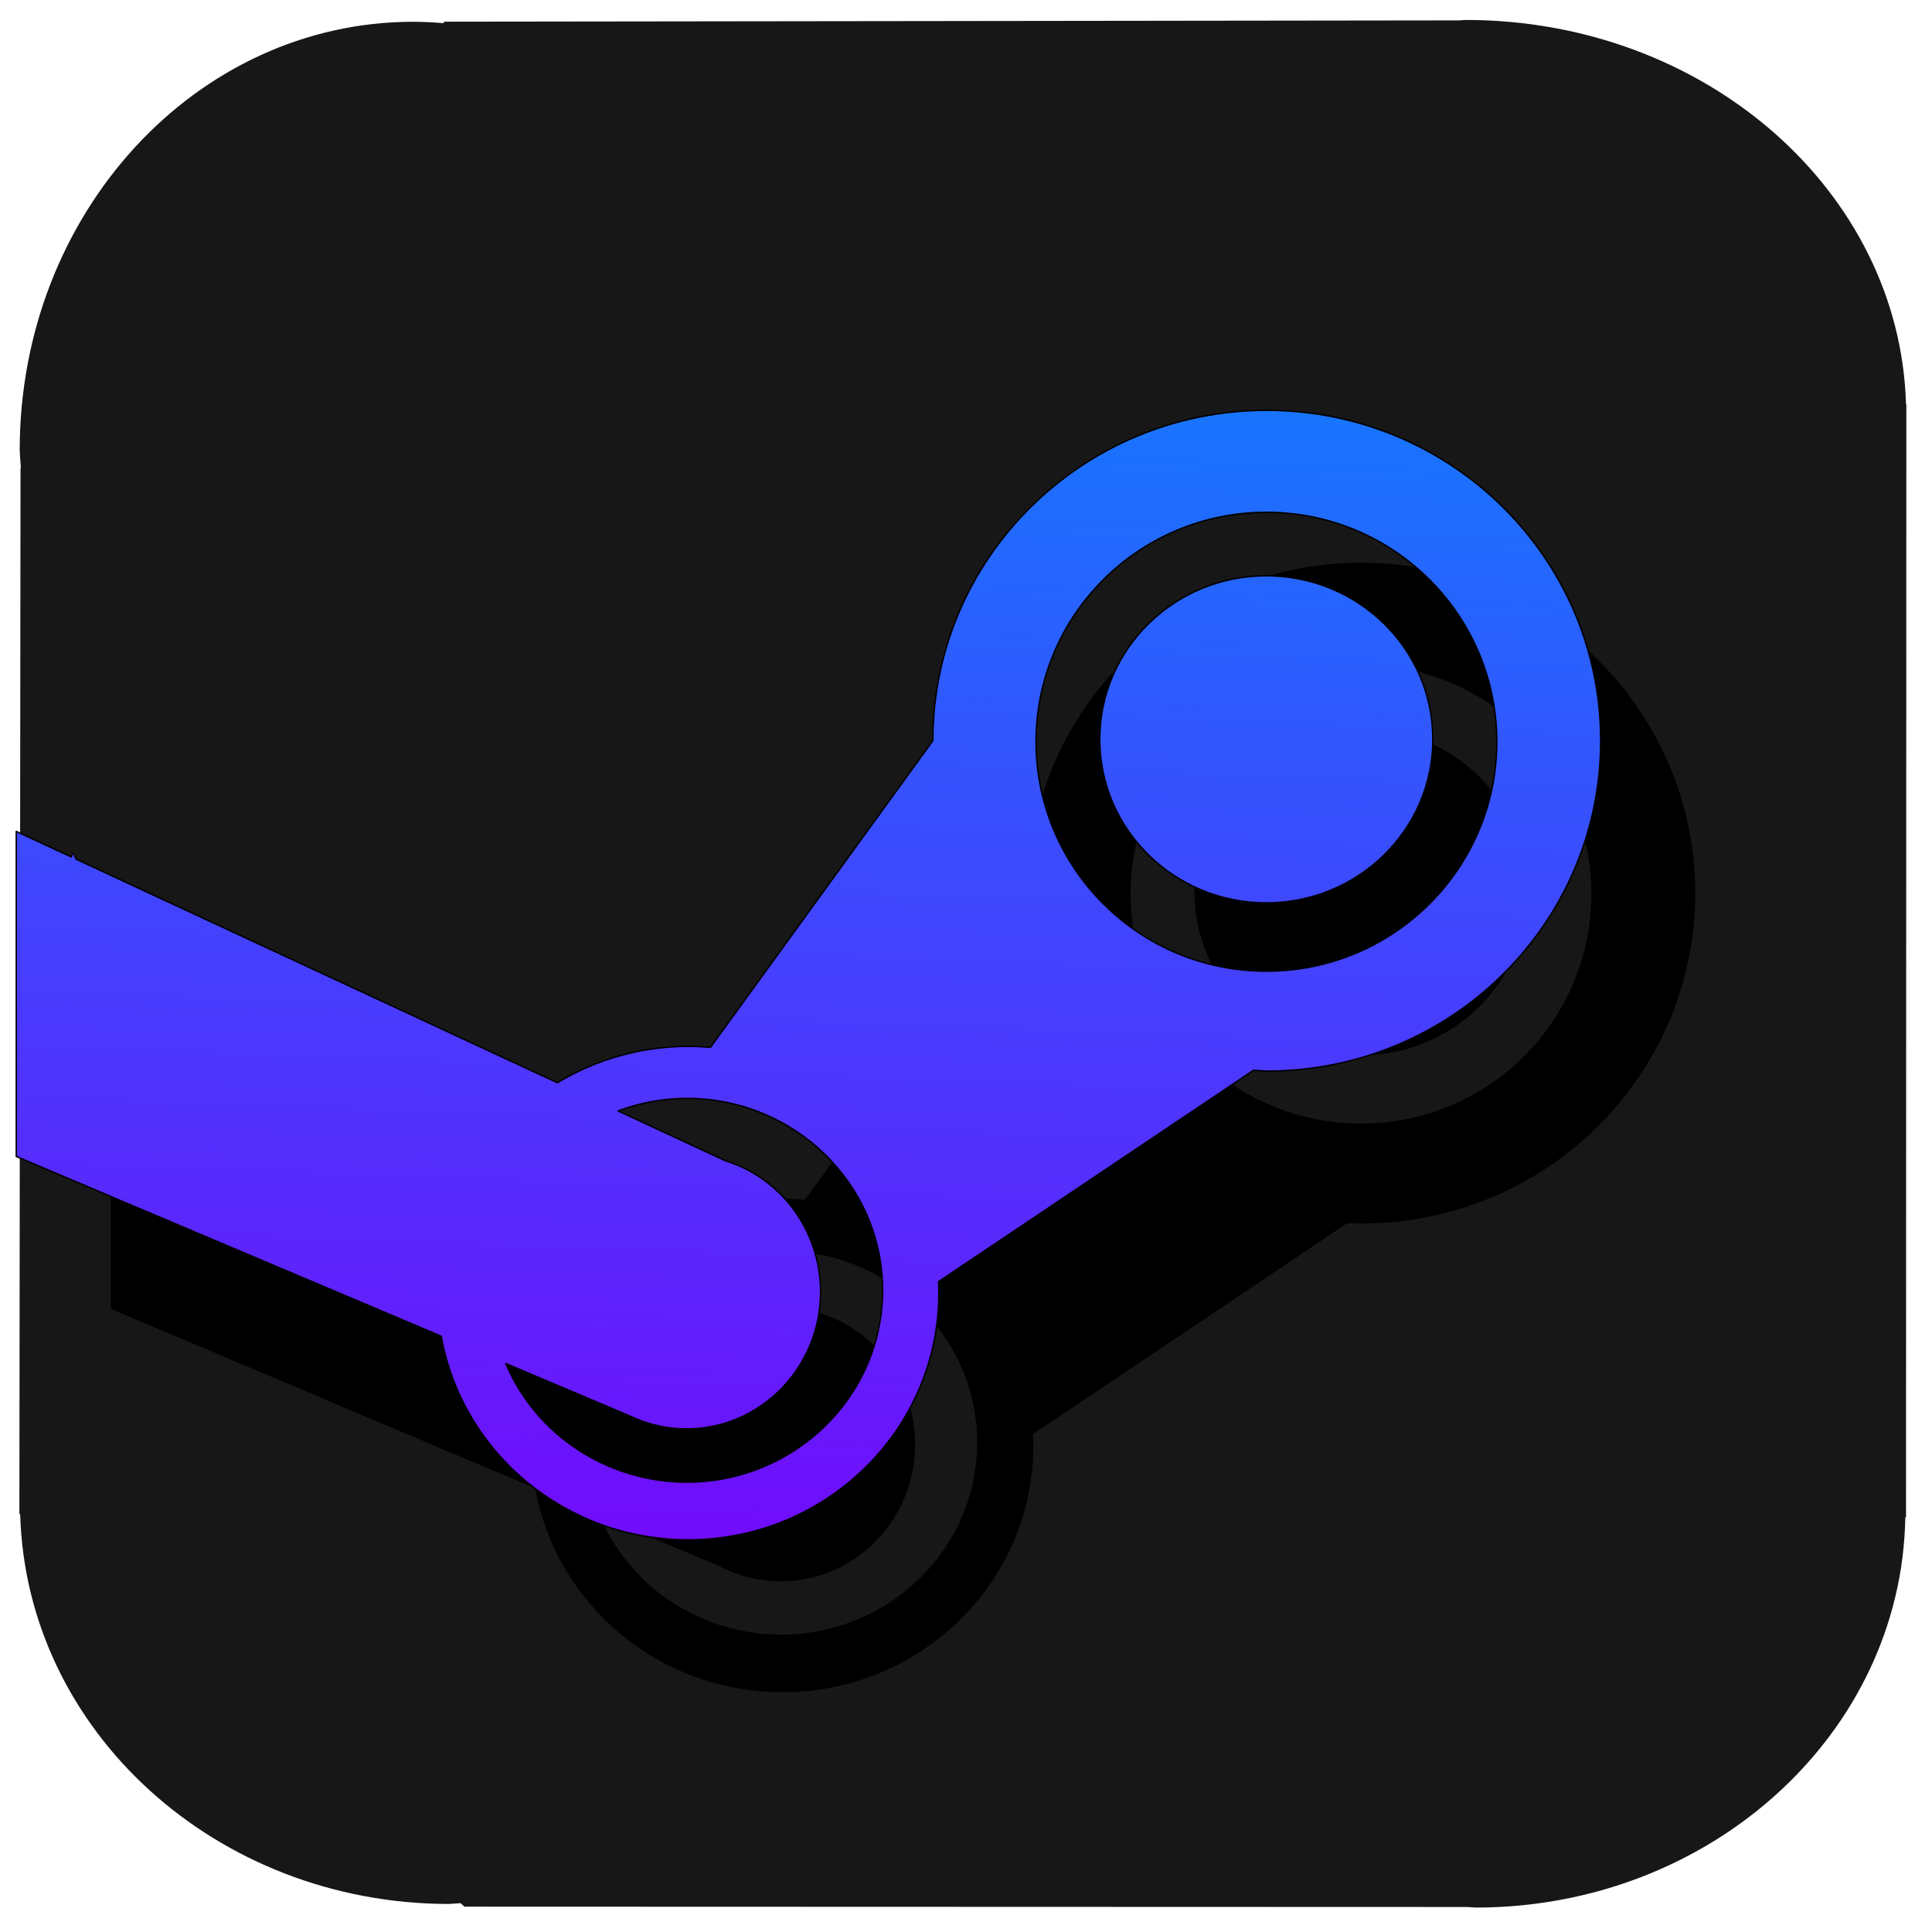
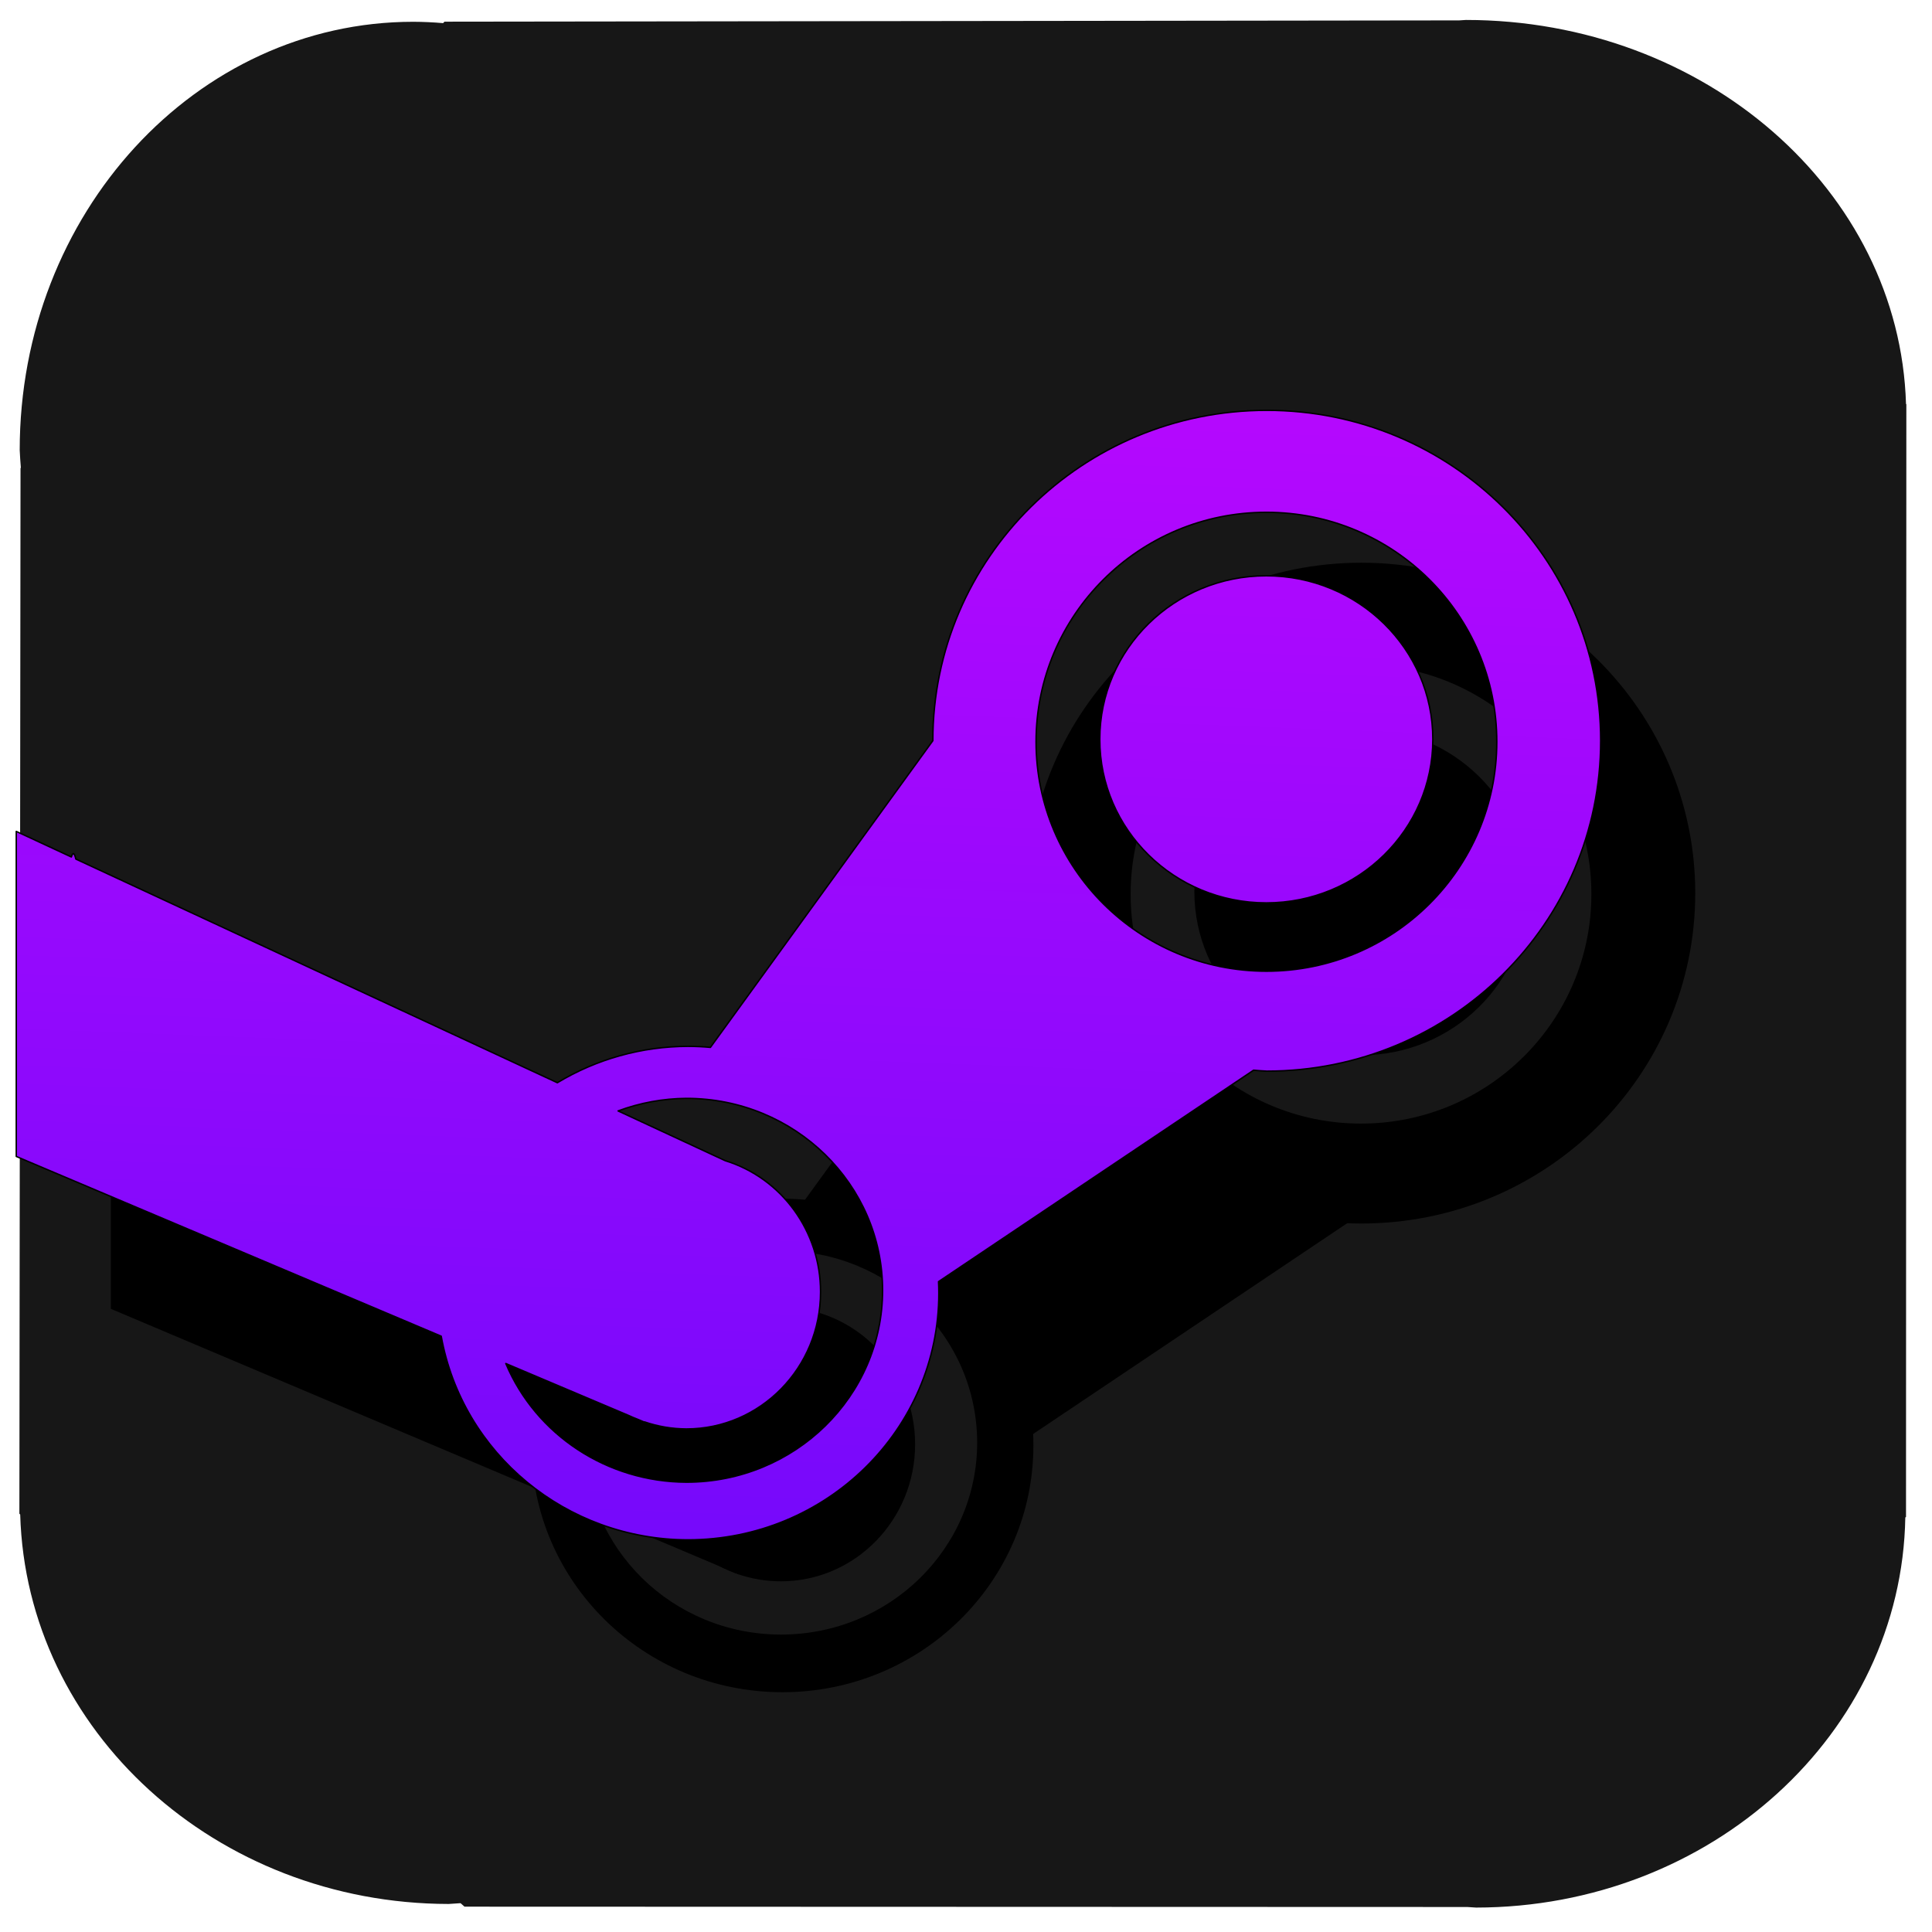
<svg xmlns="http://www.w3.org/2000/svg" xmlns:xlink="http://www.w3.org/1999/xlink" version="1.1" id="svg1" width="512" height="512" viewBox="0 0 512 512">
  <defs id="defs1">
    <linearGradient id="linearGradient1">
-       <stop style="stop-color:#0887ff;stop-opacity:1;" offset="0" id="stop1" />
+       <stop style="stop-color:#c008ff;stop-opacity:1;" offset="0" id="stop1" />
      <stop style="stop-color:#7409fb;stop-opacity:1;" offset="1" id="stop2" />
    </linearGradient>
    <linearGradient xlink:href="#linearGradient1" id="linearGradient2" x1="243.09" y1="64.223" x2="230.08" y2="408.985" gradientUnits="userSpaceOnUse" />
  </defs>
  <g id="layer2" style="display:inline;fill:#4b00ff;fill-opacity:1">
    <path id="path11" style="fill:#171717;fill-opacity:1;stroke-width:1.685" d="M 388.486 -5.289 A 116.7 104.565 0 0 1 386.695 -5.404 L 117.793 -5.744 L 117.426 -6.131 A 104.304 113.515 0 0 1 109.525 -5.771 A 104.304 113.515 0 0 1 5.223 -119.287 A 104.304 113.515 0 0 1 5.529 -123.963 L 5.439 -124.059 L 5.135 -401.158 L 5.354 -401.352 A 113.761 106.027 0 0 1 118.9 -504.572 A 113.761 106.027 0 0 1 122.053 -504.361 L 123.102 -505.287 L 388.857 -505.375 A 113.884 105.042 0 0 1 391.17 -505.527 A 113.884 105.042 0 0 1 504.926 -402.152 L 505.113 -401.984 L 505.201 -107.133 L 505.113 -107.053 A 116.7 104.565 0 0 1 388.486 -5.289 z " transform="scale(1,-1)" />
  </g>
  <g id="layer3" transform="translate(-2.784924,22.27928)">
    <path style="fill:#000000;fill-opacity:1;stroke:#000000;stroke-width:0.378;stroke-linejoin:round" d="m 51.993,331.974 c 0,0 -10.365,-39.04 -6.331,-79.372 4.033,-40.332 6.331,79.372 6.331,79.372 z" id="path2" />
    <ellipse style="fill:#000000;fill-opacity:1;stroke-width:0.993" id="ellipse2" cx="363.435" cy="214.033" rx="44.13" ry="43.339" />
    <path style="fill:#000000;fill-opacity:1;stroke-width:1" d="m 51.789,331.67 -2.41,-10.759 -1.863,-10.805 -0.873,-5.729 -0.699,-6.194 -0.559,-6.381 -0.361,-4.925 -0.233,-5.403 -0.093,-5.309 v -4.436 l 0.093,-2.888 0.14,-4.238 0.233,-4.098 0.279,-4.192 0.291,-3.906 0.373,0.186 z" id="path10" />
    <path id="path13" style="fill:#000000;fill-opacity:1;stroke-width:1.031" d="m 363.552,126.847 a 88.49,87.558 0 0 0 -88.488,87.558 88.49,87.558 0 0 0 88.488,87.558 88.49,87.558 0 0 0 88.491,-87.558 88.49,87.558 0 0 0 -88.491,-87.558 z m -0.088,27.019 a 61.053,60.809 0 0 1 61.053,60.809 61.053,60.809 0 0 1 -61.053,60.809 61.053,60.809 0 0 1 -61.051,-60.809 61.053,60.809 0 0 1 61.051,-60.809 z" />
    <path style="fill:#000000;fill-opacity:1;stroke-width:1" d="m 215.541,296.467 59.987,-82.715 84.578,87.931 -83.832,56.261 c -17.403,-23.689 -36.626,-43.233 -60.732,-61.477 z" id="path14" />
    <path id="path15" style="display:inline;fill:#000000;fill-opacity:1;stroke-width:1.011" d="m 210.138,295.395 a 66.507,65.389 0 0 0 -66.507,65.391 66.507,65.389 0 0 0 66.507,65.389 66.507,65.389 0 0 0 66.507,-65.389 66.507,65.389 0 0 0 -66.507,-65.391 z m -0.372,13.786 a 51.976,50.858 0 0 1 51.977,50.858 51.976,50.858 0 0 1 -51.977,50.858 51.976,50.858 0 0 1 -51.977,-50.858 51.976,50.858 0 0 1 51.977,-50.858 z" />
    <ellipse style="fill:#000000;fill-opacity:1;stroke-width:1.027" id="ellipse15" cx="209.72" cy="360.459" rx="35.582" ry="36.327" />
    <path id="path16" style="display:inline;fill:#000000;fill-opacity:1;stroke-width:1" d="m 32.158,238.432 v 86.141 l 166.467,70.408 21.451,-69.266 z" />
  </g>
  <g id="layer1" transform="matrix(1.070307,0,0,1.070307,-20.67805,-18.26199)" style="stroke-width:0.934">
    <path id="path12" style="fill:url(#linearGradient2);fill-opacity:1;stroke:#000000;stroke-width:0.353;stroke-linejoin:round" d="M 332.971 118.663 A 82.677 81.807 0 0 0 250.295 200.459 L 195.222 276.398 A 62.138 61.094 0 0 0 189.635 276.14 A 62.138 61.094 0 0 0 157.324 285.15 L 38.101 229.773 C 37.752 228.267 37.382 227.928 36.99 229.257 L 23.345 222.919 L 23.345 303.401 L 128.565 347.905 A 62.138 61.094 0 0 0 189.635 398.331 A 62.138 61.094 0 0 0 251.774 337.236 A 62.138 61.094 0 0 0 251.702 334.394 L 329.705 282.046 A 82.677 81.807 0 0 0 332.971 282.277 A 82.677 81.807 0 0 0 415.648 200.47 A 82.677 81.807 0 0 0 332.971 118.663 z M 332.889 143.908 A 57.043 56.814 0 0 1 389.931 200.722 A 57.043 56.814 0 0 1 332.889 257.536 A 57.043 56.814 0 0 1 275.848 200.722 A 57.043 56.814 0 0 1 332.889 143.908 z M 332.862 159.631 A 41.231 40.492 0 0 0 291.631 200.124 A 41.231 40.492 0 0 0 332.862 240.615 A 41.231 40.492 0 0 0 374.092 200.124 A 41.231 40.492 0 0 0 332.862 159.631 z M 189.288 289.022 A 48.562 47.518 0 0 1 237.85 336.539 A 48.562 47.518 0 0 1 189.288 384.057 A 48.562 47.518 0 0 1 144.561 354.67 L 174.863 367.486 A 33.245 33.941 0 0 0 177.253 368.497 L 178.877 369.185 L 178.895 369.123 A 33.245 33.941 0 0 0 189.244 370.873 A 33.245 33.941 0 0 0 222.489 336.931 A 33.245 33.941 0 0 0 198.859 304.442 L 172.352 292.13 A 48.562 47.518 0 0 1 189.288 289.022 z " />
  </g>
</svg>
